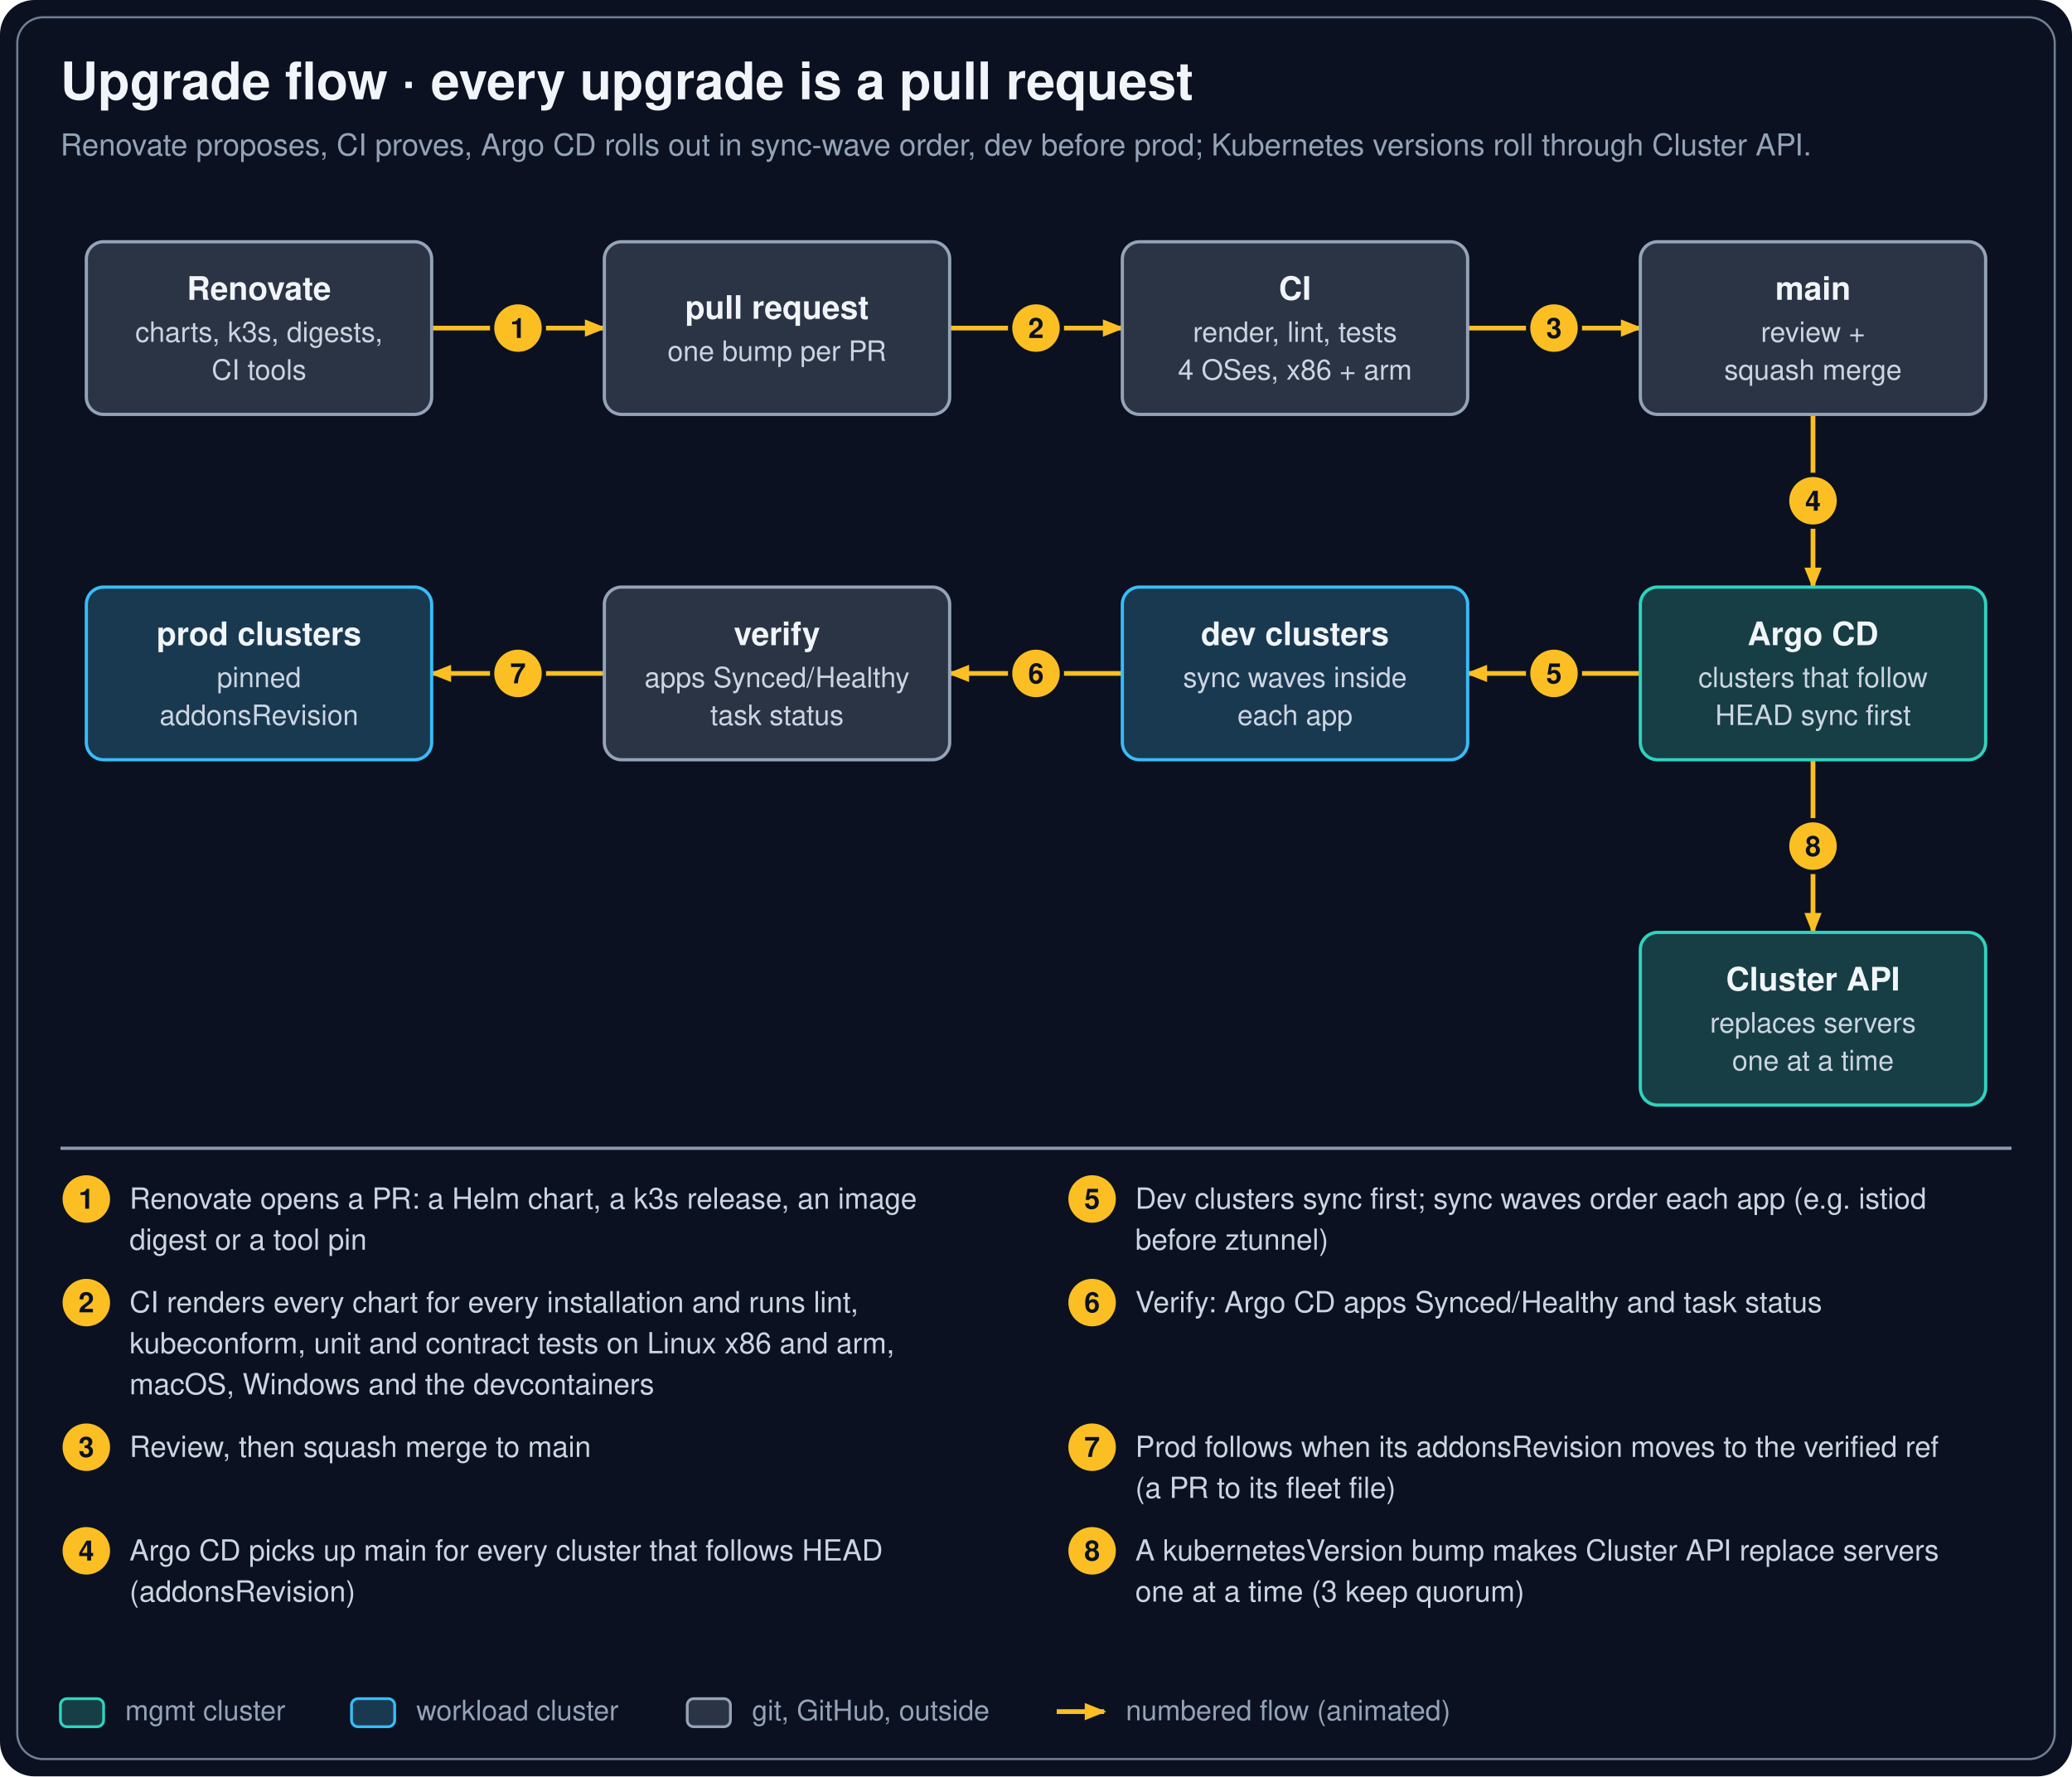
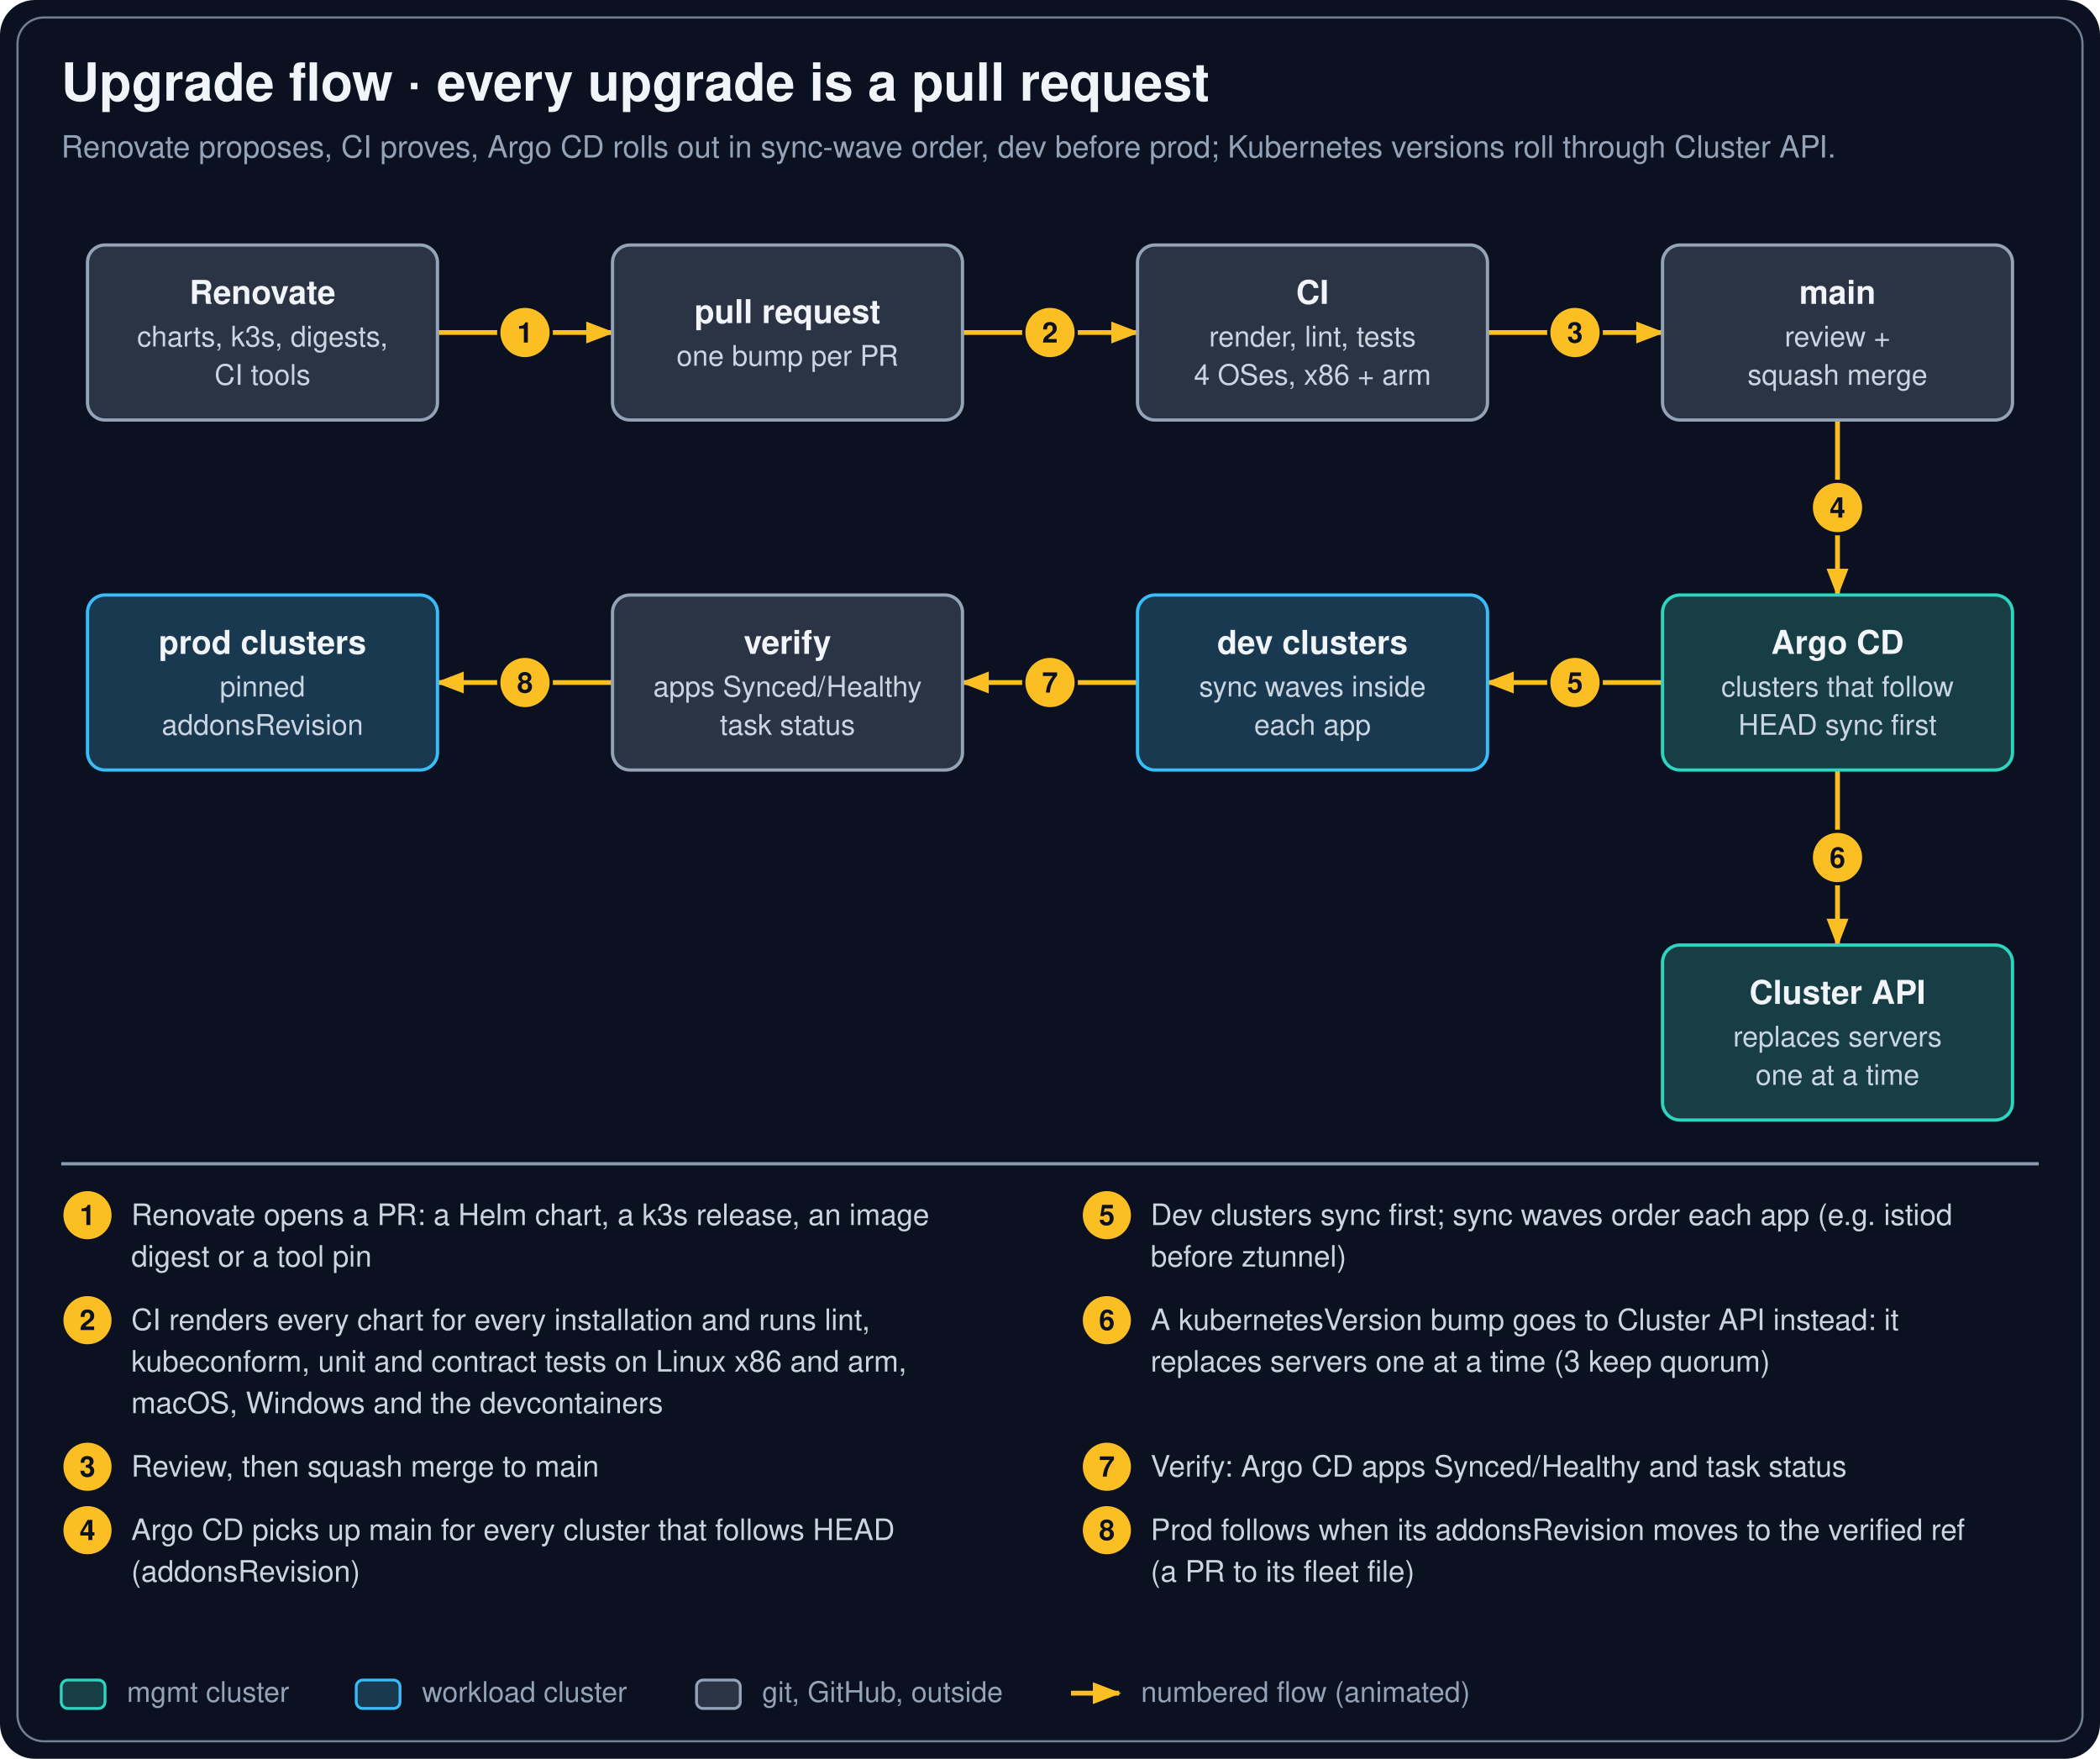
- <svg xmlns="http://www.w3.org/2000/svg" width="960" height="823" viewBox="0 0 960 823" role="img" aria-label="Upgrade flow · every upgrade is a pull request">
+ <svg xmlns="http://www.w3.org/2000/svg" width="960" height="804" viewBox="0 0 960 804" role="img" aria-label="Upgrade flow · every upgrade is a pull request">
  <style>.s{font-family:'Segoe UI','Helvetica Neue',Helvetica,Arial,'Liberation Sans',sans-serif}.m{font-family:'JetBrains Mono',SFMono-Regular,Menlo,Consolas,'Liberation Mono',monospace}.fx{fill:none;stroke-width:3.2;stroke-linecap:round;stroke-dasharray:4 10;opacity:0;animation:fxdash .9s linear infinite,fxseq 11.30s linear infinite both}@keyframes fxdash{to{stroke-dashoffset:-14}}@keyframes fxseq{0%{opacity:0}3%{opacity:1}23.4%{opacity:1}28.4%{opacity:0}100%{opacity:0}}@media (prefers-reduced-motion:reduce){.fx{animation:none;opacity:0}}</style>
  <defs>
-     <marker id="ahfbbf24" markerWidth="10" markerHeight="8" refX="9" refY="4" orient="auto" markerUnits="userSpaceOnUse">
-       <path d="M0,0 L10,4 L0,8 z" fill="#fbbf24" />
+     <marker id="ahfbbf24" markerWidth="13" markerHeight="10" refX="12" refY="5" orient="auto" markerUnits="userSpaceOnUse">
+       <path d="M0,0 L13,5 L0,10 z" fill="#fbbf24" />
    </marker>
  </defs>
-   <rect width="960" height="823" rx="16" fill="#0b1120" />
-   <rect x="8" y="8" width="944" height="807" rx="12" fill="none" stroke="#8b9ab0" stroke-opacity=".8" />
+   <rect width="960" height="804" rx="16" fill="#0b1120" />
+   <rect x="8" y="8" width="944" height="788" rx="12" fill="none" stroke="#8b9ab0" stroke-opacity=".8" />
  <path d="M 200.0 152.0 L 280.0 152.0" fill="none" stroke="#fbbf24" stroke-width="2.2" stroke-linejoin="round" marker-end="url(#ahfbbf24)" />
  <path d="M 440.0 152.0 L 520.0 152.0" fill="none" stroke="#fbbf24" stroke-width="2.2" stroke-linejoin="round" marker-end="url(#ahfbbf24)" />
  <path d="M 680.0 152.0 L 760.0 152.0" fill="none" stroke="#fbbf24" stroke-width="2.2" stroke-linejoin="round" marker-end="url(#ahfbbf24)" />
  <path d="M 840.0 192.0 L 840.0 272.0" fill="none" stroke="#fbbf24" stroke-width="2.2" stroke-linejoin="round" marker-end="url(#ahfbbf24)" />
  <path d="M 760.0 312.0 L 680.0 312.0" fill="none" stroke="#fbbf24" stroke-width="2.2" stroke-linejoin="round" marker-end="url(#ahfbbf24)" />
+   <path d="M 840.0 352.0 L 840.0 432.0" fill="none" stroke="#fbbf24" stroke-width="2.2" stroke-linejoin="round" marker-end="url(#ahfbbf24)" />
  <path d="M 520.0 312.0 L 440.0 312.0" fill="none" stroke="#fbbf24" stroke-width="2.2" stroke-linejoin="round" marker-end="url(#ahfbbf24)" />
  <path d="M 280.0 312.0 L 200.0 312.0" fill="none" stroke="#fbbf24" stroke-width="2.2" stroke-linejoin="round" marker-end="url(#ahfbbf24)" />
-   <path d="M 840.0 352.0 L 840.0 432.0" fill="none" stroke="#fbbf24" stroke-width="2.2" stroke-linejoin="round" marker-end="url(#ahfbbf24)" />
  <path class="fx" d="M 200.0 152.0 L 280.0 152.0" stroke="#fde5a7" style="animation-delay:0s,0.00s" />
  <path class="fx" d="M 440.0 152.0 L 520.0 152.0" stroke="#fde5a7" style="animation-delay:0s,1.10s" />
  <path class="fx" d="M 680.0 152.0 L 760.0 152.0" stroke="#fde5a7" style="animation-delay:0s,2.20s" />
  <path class="fx" d="M 840.0 192.0 L 840.0 272.0" stroke="#fde5a7" style="animation-delay:0s,3.30s" />
  <path class="fx" d="M 760.0 312.0 L 680.0 312.0" stroke="#fde5a7" style="animation-delay:0s,4.40s" />
-   <path class="fx" d="M 520.0 312.0 L 440.0 312.0" stroke="#fde5a7" style="animation-delay:0s,5.50s" />
-   <path class="fx" d="M 280.0 312.0 L 200.0 312.0" stroke="#fde5a7" style="animation-delay:0s,6.60s" />
-   <path class="fx" d="M 840.0 352.0 L 840.0 432.0" stroke="#fde5a7" style="animation-delay:0s,7.70s" />
+   <path class="fx" d="M 840.0 352.0 L 840.0 432.0" stroke="#fde5a7" style="animation-delay:0s,5.50s" />
+   <path class="fx" d="M 520.0 312.0 L 440.0 312.0" stroke="#fde5a7" style="animation-delay:0s,6.60s" />
+   <path class="fx" d="M 280.0 312.0 L 200.0 312.0" stroke="#fde5a7" style="animation-delay:0s,7.70s" />
  <rect x="40" y="112" width="160" height="80" rx="8" fill="#2b3444" stroke="#94a3b8" stroke-width="1.5" />
  <text class="s" x="120.0" y="138.9" font-size="15" fill="#f1f5f9" font-weight="600" text-anchor="middle">Renovate</text>
  <text class="s" x="120.0" y="158.4" font-size="13" fill="#cbd5e1" text-anchor="middle">charts, k3s, digests,</text>
  <text class="s" x="120.0" y="175.9" font-size="13" fill="#cbd5e1" text-anchor="middle">CI tools</text>
  <rect x="280" y="112" width="160" height="80" rx="8" fill="#2b3444" stroke="#94a3b8" stroke-width="1.5" />
  <text class="s" x="360.0" y="147.7" font-size="15" fill="#f1f5f9" font-weight="600" text-anchor="middle">pull request</text>
  <text class="s" x="360.0" y="167.2" font-size="13" fill="#cbd5e1" text-anchor="middle">one bump per PR</text>
  <rect x="520" y="112" width="160" height="80" rx="8" fill="#2b3444" stroke="#94a3b8" stroke-width="1.5" />
  <text class="s" x="600.0" y="138.9" font-size="15" fill="#f1f5f9" font-weight="600" text-anchor="middle">CI</text>
  <text class="s" x="600.0" y="158.4" font-size="13" fill="#cbd5e1" text-anchor="middle">render, lint, tests</text>
  <text class="s" x="600.0" y="175.9" font-size="13" fill="#cbd5e1" text-anchor="middle">4 OSes, x86 + arm</text>
  <rect x="760" y="112" width="160" height="80" rx="8" fill="#2b3444" stroke="#94a3b8" stroke-width="1.5" />
  <text class="s" x="840.0" y="138.9" font-size="15" fill="#f1f5f9" font-weight="600" text-anchor="middle">main</text>
  <text class="s" x="840.0" y="158.4" font-size="13" fill="#cbd5e1" text-anchor="middle">review +</text>
  <text class="s" x="840.0" y="175.9" font-size="13" fill="#cbd5e1" text-anchor="middle">squash merge</text>
  <rect x="760" y="272" width="160" height="80" rx="8" fill="#173e45" stroke="#2dd4bf" stroke-width="1.5" />
  <text class="s" x="840.0" y="298.9" font-size="15" fill="#f1f5f9" font-weight="600" text-anchor="middle">Argo CD</text>
  <text class="s" x="840.0" y="318.4" font-size="13" fill="#cbd5e1" text-anchor="middle">clusters that follow</text>
  <text class="s" x="840.0" y="335.9" font-size="13" fill="#cbd5e1" text-anchor="middle">HEAD sync first</text>
  <rect x="520" y="272" width="160" height="80" rx="8" fill="#193951" stroke="#38bdf8" stroke-width="1.5" />
  <text class="s" x="600.0" y="298.9" font-size="15" fill="#f1f5f9" font-weight="600" text-anchor="middle">dev clusters</text>
  <text class="s" x="600.0" y="318.4" font-size="13" fill="#cbd5e1" text-anchor="middle">sync waves inside</text>
  <text class="s" x="600.0" y="335.9" font-size="13" fill="#cbd5e1" text-anchor="middle">each app</text>
  <rect x="280" y="272" width="160" height="80" rx="8" fill="#2b3444" stroke="#94a3b8" stroke-width="1.5" />
  <text class="s" x="360.0" y="298.9" font-size="15" fill="#f1f5f9" font-weight="600" text-anchor="middle">verify</text>
  <text class="s" x="360.0" y="318.4" font-size="13" fill="#cbd5e1" text-anchor="middle">apps Synced/Healthy</text>
  <text class="s" x="360.0" y="335.9" font-size="13" fill="#cbd5e1" text-anchor="middle">task status</text>
  <rect x="40" y="272" width="160" height="80" rx="8" fill="#193951" stroke="#38bdf8" stroke-width="1.5" />
  <text class="s" x="120.0" y="298.9" font-size="15" fill="#f1f5f9" font-weight="600" text-anchor="middle">prod clusters</text>
  <text class="s" x="120.0" y="318.4" font-size="13" fill="#cbd5e1" text-anchor="middle">pinned</text>
  <text class="s" x="120.0" y="335.9" font-size="13" fill="#cbd5e1" text-anchor="middle">addonsRevision</text>
  <rect x="760" y="432" width="160" height="80" rx="8" fill="#173e45" stroke="#2dd4bf" stroke-width="1.5" />
  <text class="s" x="840.0" y="458.9" font-size="15" fill="#f1f5f9" font-weight="600" text-anchor="middle">Cluster API</text>
  <text class="s" x="840.0" y="478.4" font-size="13" fill="#cbd5e1" text-anchor="middle">replaces servers</text>
  <text class="s" x="840.0" y="495.9" font-size="13" fill="#cbd5e1" text-anchor="middle">one at a time</text>
  <text class="s" x="28.0" y="46.0" font-size="24" fill="#f1f5f9" font-weight="700">Upgrade flow · every upgrade is a pull request</text>
  <text class="s" x="28.0" y="72.0" font-size="14" fill="#94a3b8">Renovate proposes, CI proves, Argo CD rolls out in sync-wave order, dev before prod; Kubernetes versions roll through Cluster API.</text>
-   <circle cx="240.0" cy="152.0" r="12" fill="#fbbf24" stroke="#0b1120" stroke-width="2" />
+   <circle cx="240.0" cy="152.0" r="12" fill="#fbbf24" stroke="#0b1120" stroke-width="1.5" />
  <text class="s" x="240.0" y="156.6" font-size="13" font-weight="700" fill="#0b1120" text-anchor="middle">1</text>
-   <circle cx="480.0" cy="152.0" r="12" fill="#fbbf24" stroke="#0b1120" stroke-width="2" />
+   <circle cx="480.0" cy="152.0" r="12" fill="#fbbf24" stroke="#0b1120" stroke-width="1.5" />
  <text class="s" x="480.0" y="156.6" font-size="13" font-weight="700" fill="#0b1120" text-anchor="middle">2</text>
-   <circle cx="720.0" cy="152.0" r="12" fill="#fbbf24" stroke="#0b1120" stroke-width="2" />
+   <circle cx="720.0" cy="152.0" r="12" fill="#fbbf24" stroke="#0b1120" stroke-width="1.5" />
  <text class="s" x="720.0" y="156.6" font-size="13" font-weight="700" fill="#0b1120" text-anchor="middle">3</text>
-   <circle cx="840.0" cy="232.0" r="12" fill="#fbbf24" stroke="#0b1120" stroke-width="2" />
+   <circle cx="840.0" cy="232.0" r="12" fill="#fbbf24" stroke="#0b1120" stroke-width="1.5" />
  <text class="s" x="840.0" y="236.6" font-size="13" font-weight="700" fill="#0b1120" text-anchor="middle">4</text>
-   <circle cx="720.0" cy="312.0" r="12" fill="#fbbf24" stroke="#0b1120" stroke-width="2" />
+   <circle cx="720.0" cy="312.0" r="12" fill="#fbbf24" stroke="#0b1120" stroke-width="1.5" />
  <text class="s" x="720.0" y="316.6" font-size="13" font-weight="700" fill="#0b1120" text-anchor="middle">5</text>
-   <circle cx="480.0" cy="312.0" r="12" fill="#fbbf24" stroke="#0b1120" stroke-width="2" />
-   <text class="s" x="480.0" y="316.6" font-size="13" font-weight="700" fill="#0b1120" text-anchor="middle">6</text>
-   <circle cx="240.0" cy="312.0" r="12" fill="#fbbf24" stroke="#0b1120" stroke-width="2" />
-   <text class="s" x="240.0" y="316.6" font-size="13" font-weight="700" fill="#0b1120" text-anchor="middle">7</text>
-   <circle cx="840.0" cy="392.0" r="12" fill="#fbbf24" stroke="#0b1120" stroke-width="2" />
-   <text class="s" x="840.0" y="396.6" font-size="13" font-weight="700" fill="#0b1120" text-anchor="middle">8</text>
+   <circle cx="840.0" cy="392.0" r="12" fill="#fbbf24" stroke="#0b1120" stroke-width="1.5" />
+   <text class="s" x="840.0" y="396.6" font-size="13" font-weight="700" fill="#0b1120" text-anchor="middle">6</text>
+   <circle cx="480.0" cy="312.0" r="12" fill="#fbbf24" stroke="#0b1120" stroke-width="1.5" />
+   <text class="s" x="480.0" y="316.6" font-size="13" font-weight="700" fill="#0b1120" text-anchor="middle">7</text>
+   <circle cx="240.0" cy="312.0" r="12" fill="#fbbf24" stroke="#0b1120" stroke-width="1.5" />
+   <text class="s" x="240.0" y="316.6" font-size="13" font-weight="700" fill="#0b1120" text-anchor="middle">8</text>
  <line x1="28" y1="532" x2="932" y2="532" stroke="#8b9ab0" stroke-width="1.5" />
  <circle cx="40.0" cy="555.5" r="11" fill="#fbbf24" />
  <text class="s" x="40.0" y="560" font-size="13" font-weight="700" fill="#0b1120" text-anchor="middle">1</text>
  <text class="s" x="60.0" y="560.0" font-size="13.5" fill="#cbd5e1">Renovate opens a PR: a Helm chart, a k3s release, an image</text>
  <text class="s" x="60.0" y="579.0" font-size="13.5" fill="#cbd5e1">digest or a tool pin</text>
  <circle cx="506.0" cy="555.5" r="11" fill="#fbbf24" />
  <text class="s" x="506.0" y="560" font-size="13" font-weight="700" fill="#0b1120" text-anchor="middle">5</text>
  <text class="s" x="526.0" y="560.0" font-size="13.5" fill="#cbd5e1">Dev clusters sync first; sync waves order each app (e.g. istiod</text>
  <text class="s" x="526.0" y="579.0" font-size="13.5" fill="#cbd5e1">before ztunnel)</text>
  <circle cx="40.0" cy="603.5" r="11" fill="#fbbf24" />
  <text class="s" x="40.0" y="608" font-size="13" font-weight="700" fill="#0b1120" text-anchor="middle">2</text>
  <text class="s" x="60.0" y="608.0" font-size="13.5" fill="#cbd5e1">CI renders every chart for every installation and runs lint,</text>
  <text class="s" x="60.0" y="627.0" font-size="13.5" fill="#cbd5e1">kubeconform, unit and contract tests on Linux x86 and arm,</text>
  <text class="s" x="60.0" y="646.0" font-size="13.5" fill="#cbd5e1">macOS, Windows and the devcontainers</text>
  <circle cx="506.0" cy="603.5" r="11" fill="#fbbf24" />
  <text class="s" x="506.0" y="608" font-size="13" font-weight="700" fill="#0b1120" text-anchor="middle">6</text>
-   <text class="s" x="526.0" y="608.0" font-size="13.5" fill="#cbd5e1">Verify: Argo CD apps Synced/Healthy and task status</text>
+   <text class="s" x="526.0" y="608.0" font-size="13.5" fill="#cbd5e1">A kubernetesVersion bump goes to Cluster API instead: it</text>
+   <text class="s" x="526.0" y="627.0" font-size="13.5" fill="#cbd5e1">replaces servers one at a time (3 keep quorum)</text>
  <circle cx="40.0" cy="670.5" r="11" fill="#fbbf24" />
  <text class="s" x="40.0" y="675" font-size="13" font-weight="700" fill="#0b1120" text-anchor="middle">3</text>
  <text class="s" x="60.0" y="675.0" font-size="13.5" fill="#cbd5e1">Review, then squash merge to main</text>
  <circle cx="506.0" cy="670.5" r="11" fill="#fbbf24" />
  <text class="s" x="506.0" y="675" font-size="13" font-weight="700" fill="#0b1120" text-anchor="middle">7</text>
-   <text class="s" x="526.0" y="675.0" font-size="13.5" fill="#cbd5e1">Prod follows when its addonsRevision moves to the verified ref</text>
-   <text class="s" x="526.0" y="694.0" font-size="13.5" fill="#cbd5e1">(a PR to its fleet file)</text>
-   <circle cx="40.0" cy="718.5" r="11" fill="#fbbf24" />
-   <text class="s" x="40.0" y="723" font-size="13" font-weight="700" fill="#0b1120" text-anchor="middle">4</text>
-   <text class="s" x="60.0" y="723.0" font-size="13.5" fill="#cbd5e1">Argo CD picks up main for every cluster that follows HEAD</text>
-   <text class="s" x="60.0" y="742.0" font-size="13.5" fill="#cbd5e1">(addonsRevision)</text>
-   <circle cx="506.0" cy="718.5" r="11" fill="#fbbf24" />
-   <text class="s" x="506.0" y="723" font-size="13" font-weight="700" fill="#0b1120" text-anchor="middle">8</text>
-   <text class="s" x="526.0" y="723.0" font-size="13.5" fill="#cbd5e1">A kubernetesVersion bump makes Cluster API replace servers</text>
-   <text class="s" x="526.0" y="742.0" font-size="13.5" fill="#cbd5e1">one at a time (3 keep quorum)</text>
-   <rect x="28" y="787" width="20" height="13" rx="3" fill="#173e45" stroke="#2dd4bf" stroke-width="1.3" />
-   <text class="s" x="58.0" y="797.0" font-size="13" fill="#94a3b8">mgmt cluster</text>
-   <rect x="162.863" y="787" width="20" height="13" rx="3" fill="#193951" stroke="#38bdf8" stroke-width="1.3" />
-   <text class="s" x="192.9" y="797.0" font-size="13" fill="#94a3b8">workload cluster</text>
-   <rect x="318.41" y="787" width="20" height="13" rx="3" fill="#2b3444" stroke="#94a3b8" stroke-width="1.3" />
-   <text class="s" x="348.4" y="797.0" font-size="13" fill="#94a3b8">git, GitHub, outside</text>
-   <path d="M 489.595 793 L 511.595 793" stroke="#fbbf24" stroke-width="2.2" marker-end="url(#ahfbbf24)" />
-   <path class="fx" d="M 489.595 793 L 511.595 793" stroke="#fde5a7" style="animation-delay:0s,0.00s" />
-   <text class="s" x="521.6" y="797.0" font-size="13" fill="#94a3b8">numbered flow (animated)</text>
+   <text class="s" x="526.0" y="675.0" font-size="13.5" fill="#cbd5e1">Verify: Argo CD apps Synced/Healthy and task status</text>
+   <circle cx="40.0" cy="699.5" r="11" fill="#fbbf24" />
+   <text class="s" x="40.0" y="704" font-size="13" font-weight="700" fill="#0b1120" text-anchor="middle">4</text>
+   <text class="s" x="60.0" y="704.0" font-size="13.5" fill="#cbd5e1">Argo CD picks up main for every cluster that follows HEAD</text>
+   <text class="s" x="60.0" y="723.0" font-size="13.5" fill="#cbd5e1">(addonsRevision)</text>
+   <circle cx="506.0" cy="699.5" r="11" fill="#fbbf24" />
+   <text class="s" x="506.0" y="704" font-size="13" font-weight="700" fill="#0b1120" text-anchor="middle">8</text>
+   <text class="s" x="526.0" y="704.0" font-size="13.5" fill="#cbd5e1">Prod follows when its addonsRevision moves to the verified ref</text>
+   <text class="s" x="526.0" y="723.0" font-size="13.5" fill="#cbd5e1">(a PR to its fleet file)</text>
+   <rect x="28" y="768" width="20" height="13" rx="3" fill="#173e45" stroke="#2dd4bf" stroke-width="1.3" />
+   <text class="s" x="58.0" y="778.0" font-size="13" fill="#94a3b8">mgmt cluster</text>
+   <rect x="162.863" y="768" width="20" height="13" rx="3" fill="#193951" stroke="#38bdf8" stroke-width="1.3" />
+   <text class="s" x="192.9" y="778.0" font-size="13" fill="#94a3b8">workload cluster</text>
+   <rect x="318.41" y="768" width="20" height="13" rx="3" fill="#2b3444" stroke="#94a3b8" stroke-width="1.3" />
+   <text class="s" x="348.4" y="778.0" font-size="13" fill="#94a3b8">git, GitHub, outside</text>
+   <path d="M 489.595 774 L 511.595 774" stroke="#fbbf24" stroke-width="2.2" marker-end="url(#ahfbbf24)" />
+   <path class="fx" d="M 489.595 774 L 511.595 774" stroke="#fde5a7" style="animation-delay:0s,0.00s" />
+   <text class="s" x="521.6" y="778.0" font-size="13" fill="#94a3b8">numbered flow (animated)</text>
</svg>
